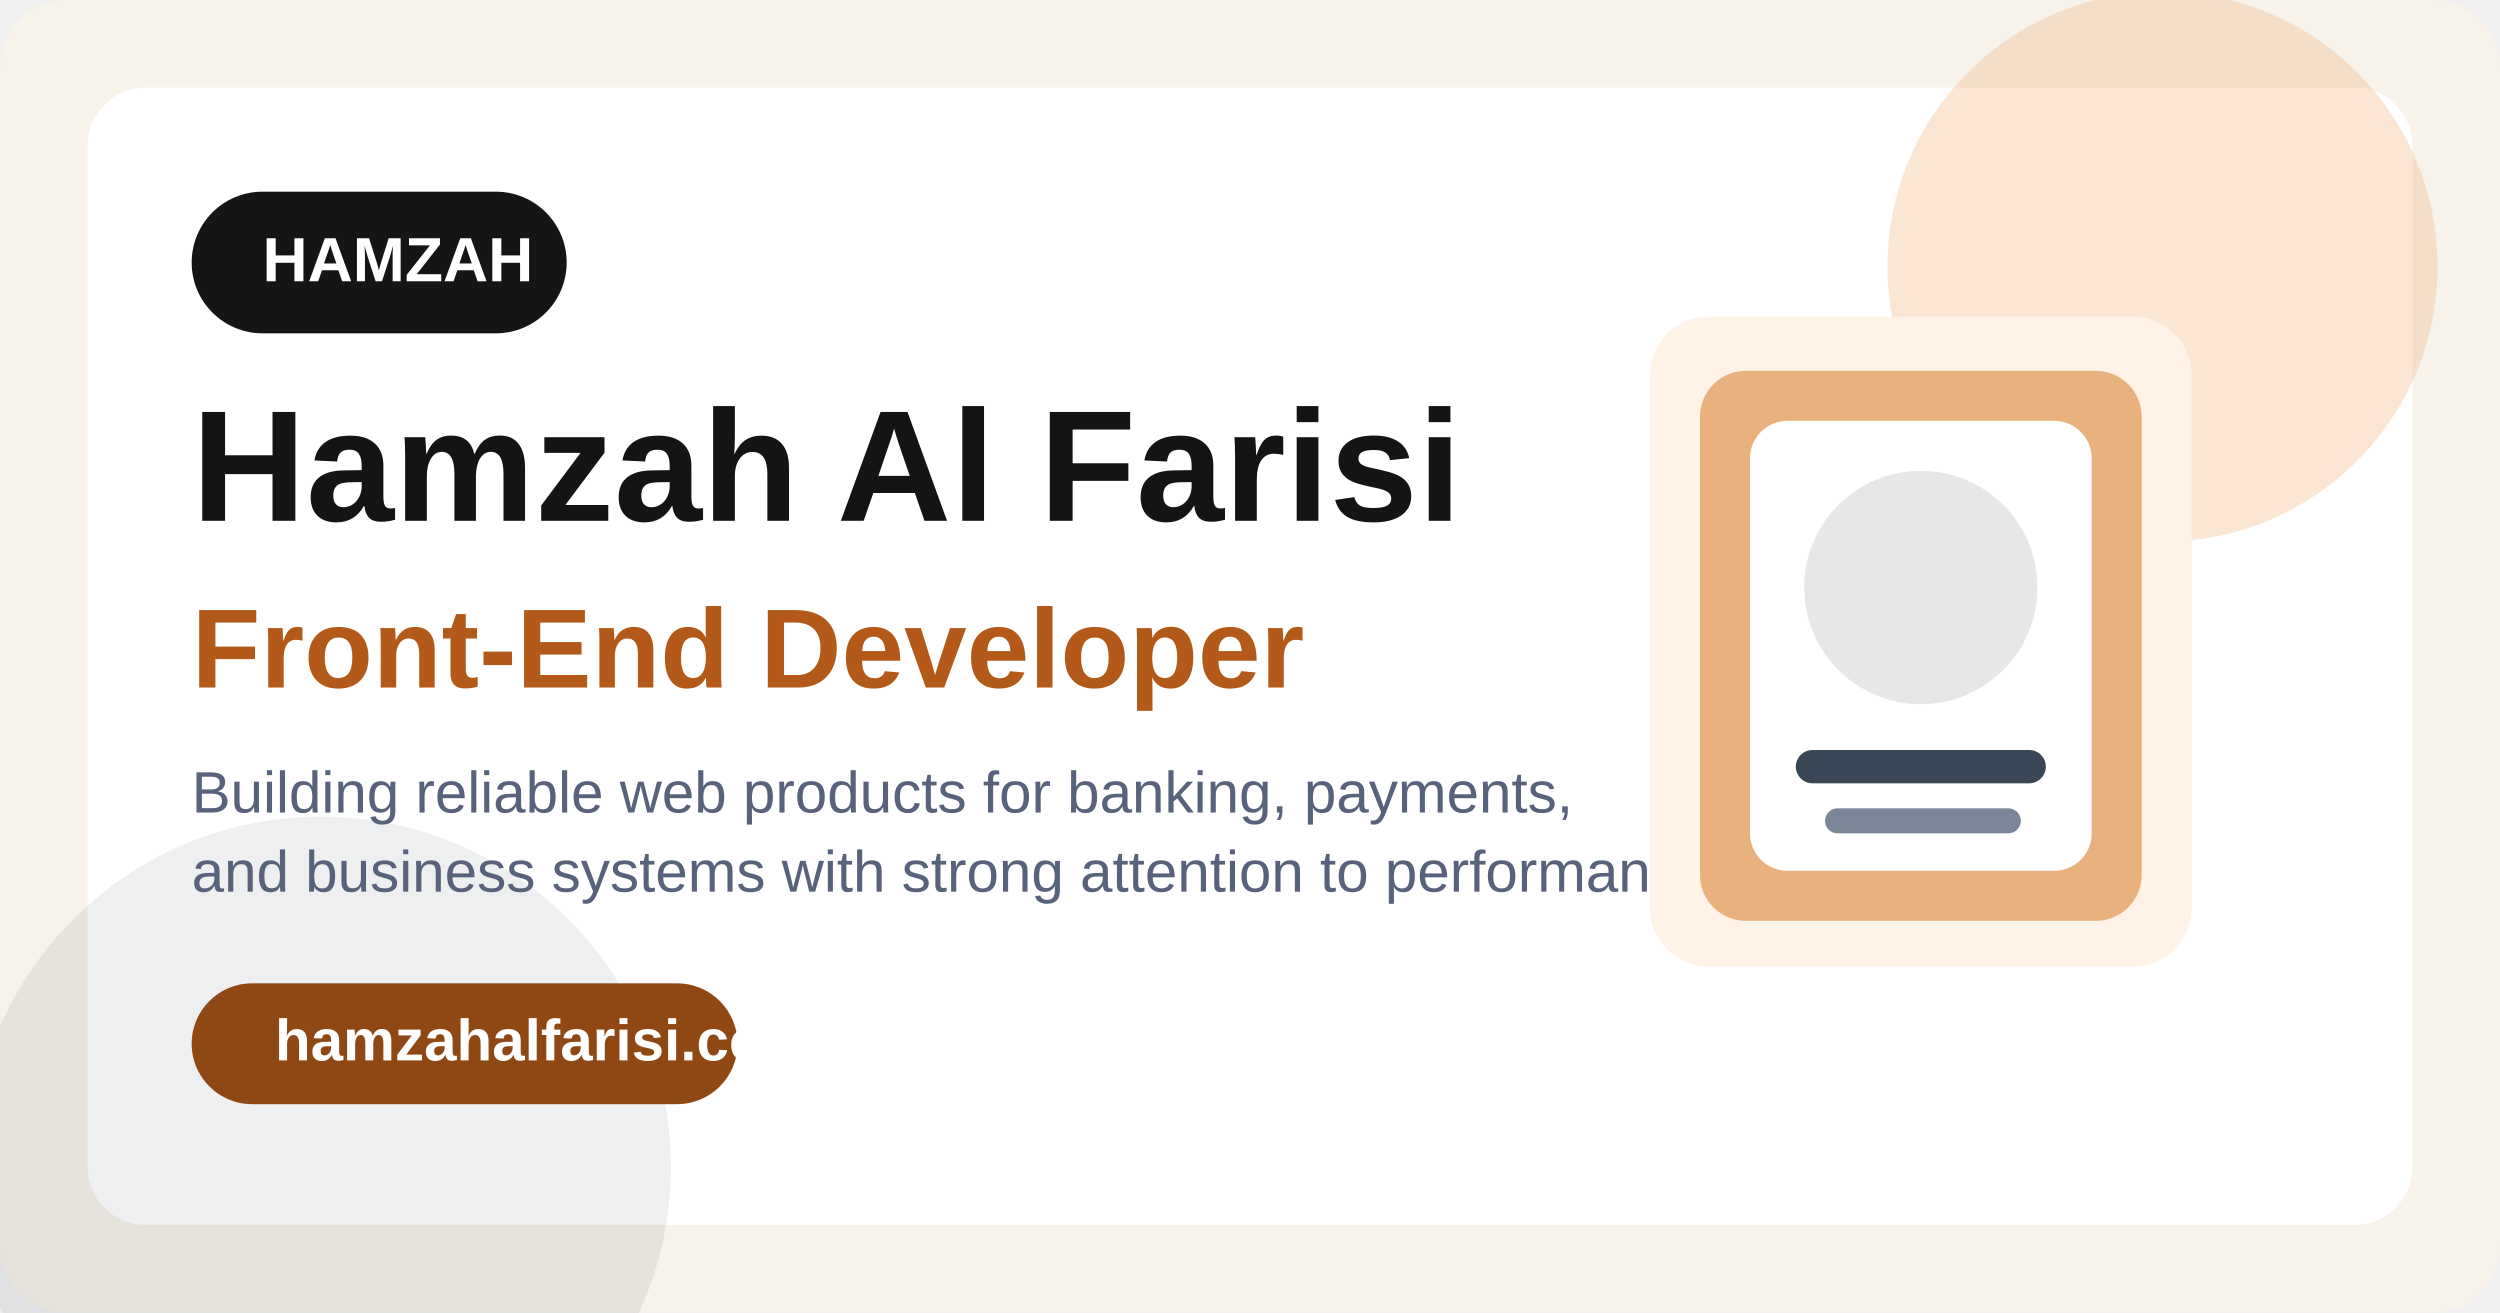
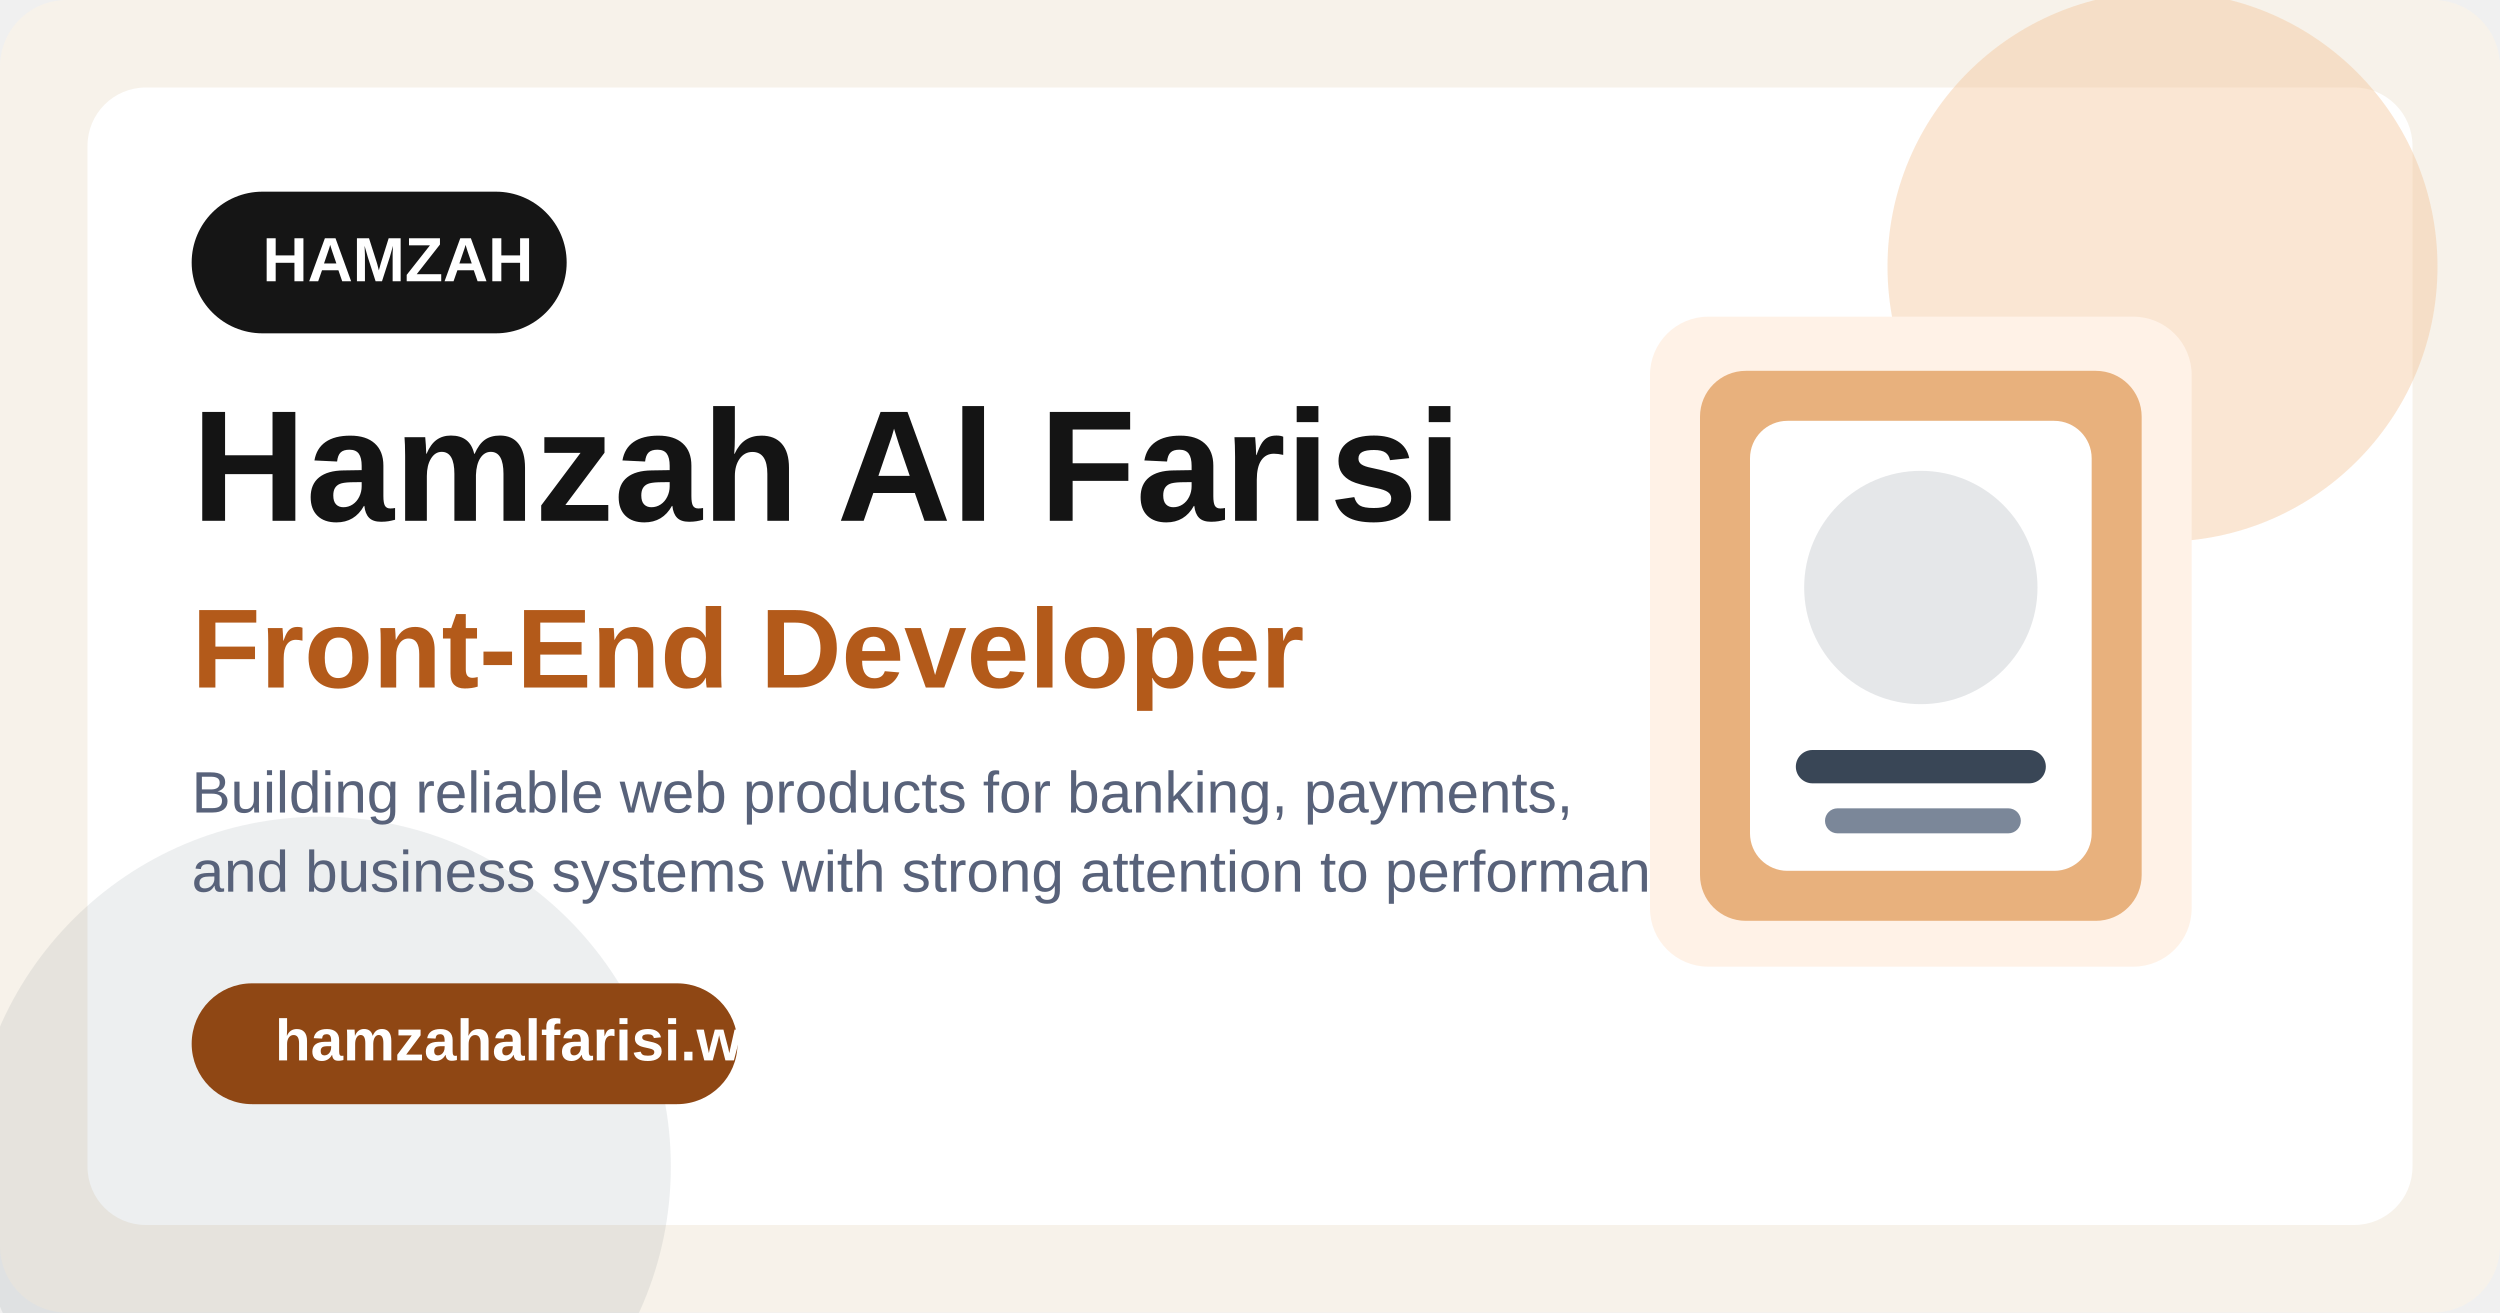
<svg xmlns="http://www.w3.org/2000/svg" width="1200" height="630" viewBox="0 0 1200 630" fill="none">
  <rect width="1200" height="630" rx="32" fill="#F7F2EA" />
  <rect x="42" y="42" width="1116" height="546" rx="28" fill="#FFFFFF" />
  <circle cx="1038" cy="128" r="132" fill="#F4C497" fill-opacity="0.42" />
  <circle cx="154" cy="560" r="168" fill="#243244" fill-opacity="0.08" />
  <rect x="92" y="92" width="180" height="68" rx="34" fill="#151515" />
  <text x="126" y="135" fill="#FFFFFF" font-family="Arial, sans-serif" font-size="30" font-weight="700">HAMZAH</text>
  <text x="92" y="250" fill="#141414" font-family="Arial, sans-serif" font-size="76" font-weight="800">Hamzah Al Farisi</text>
  <text x="92" y="330" fill="#B35A1A" font-family="Arial, sans-serif" font-size="54" font-weight="800">Front-End Developer</text>
  <text x="92" y="390" fill="#58627A" font-family="Arial, sans-serif" font-size="28" font-weight="500">
    Building reliable web products for banking, payments,
  </text>
  <text x="92" y="428" fill="#58627A" font-family="Arial, sans-serif" font-size="28" font-weight="500">
    and business systems with strong attention to performance and quality.
  </text>
  <rect x="92" y="472" width="262" height="58" rx="29" fill="#8F4714" />
-   <text x="132" y="509" fill="#FFFFFF" font-family="Arial, sans-serif" font-size="28" font-weight="700">hamzahalfarisi.com</text>
+   <text x="132" y="509" fill="#FFFFFF" font-family="Arial, sans-serif" font-size="28" font-weight="700">hamzahalfarisi.web.id</text>
  <rect x="792" y="152" width="260" height="312" rx="28" fill="#FFF2E7" />
  <rect x="816" y="178" width="212" height="264" rx="22" fill="#E8B17D" />
  <rect x="840" y="202" width="164" height="216" rx="18" fill="#FFFFFF" />
  <circle cx="922" cy="282" r="56" fill="#243244" fill-opacity="0.12" />
  <rect x="862" y="360" width="120" height="16" rx="8" fill="#243244" fill-opacity="0.9" />
  <rect x="876" y="388" width="94" height="12" rx="6" fill="#7B8799" />
</svg>
